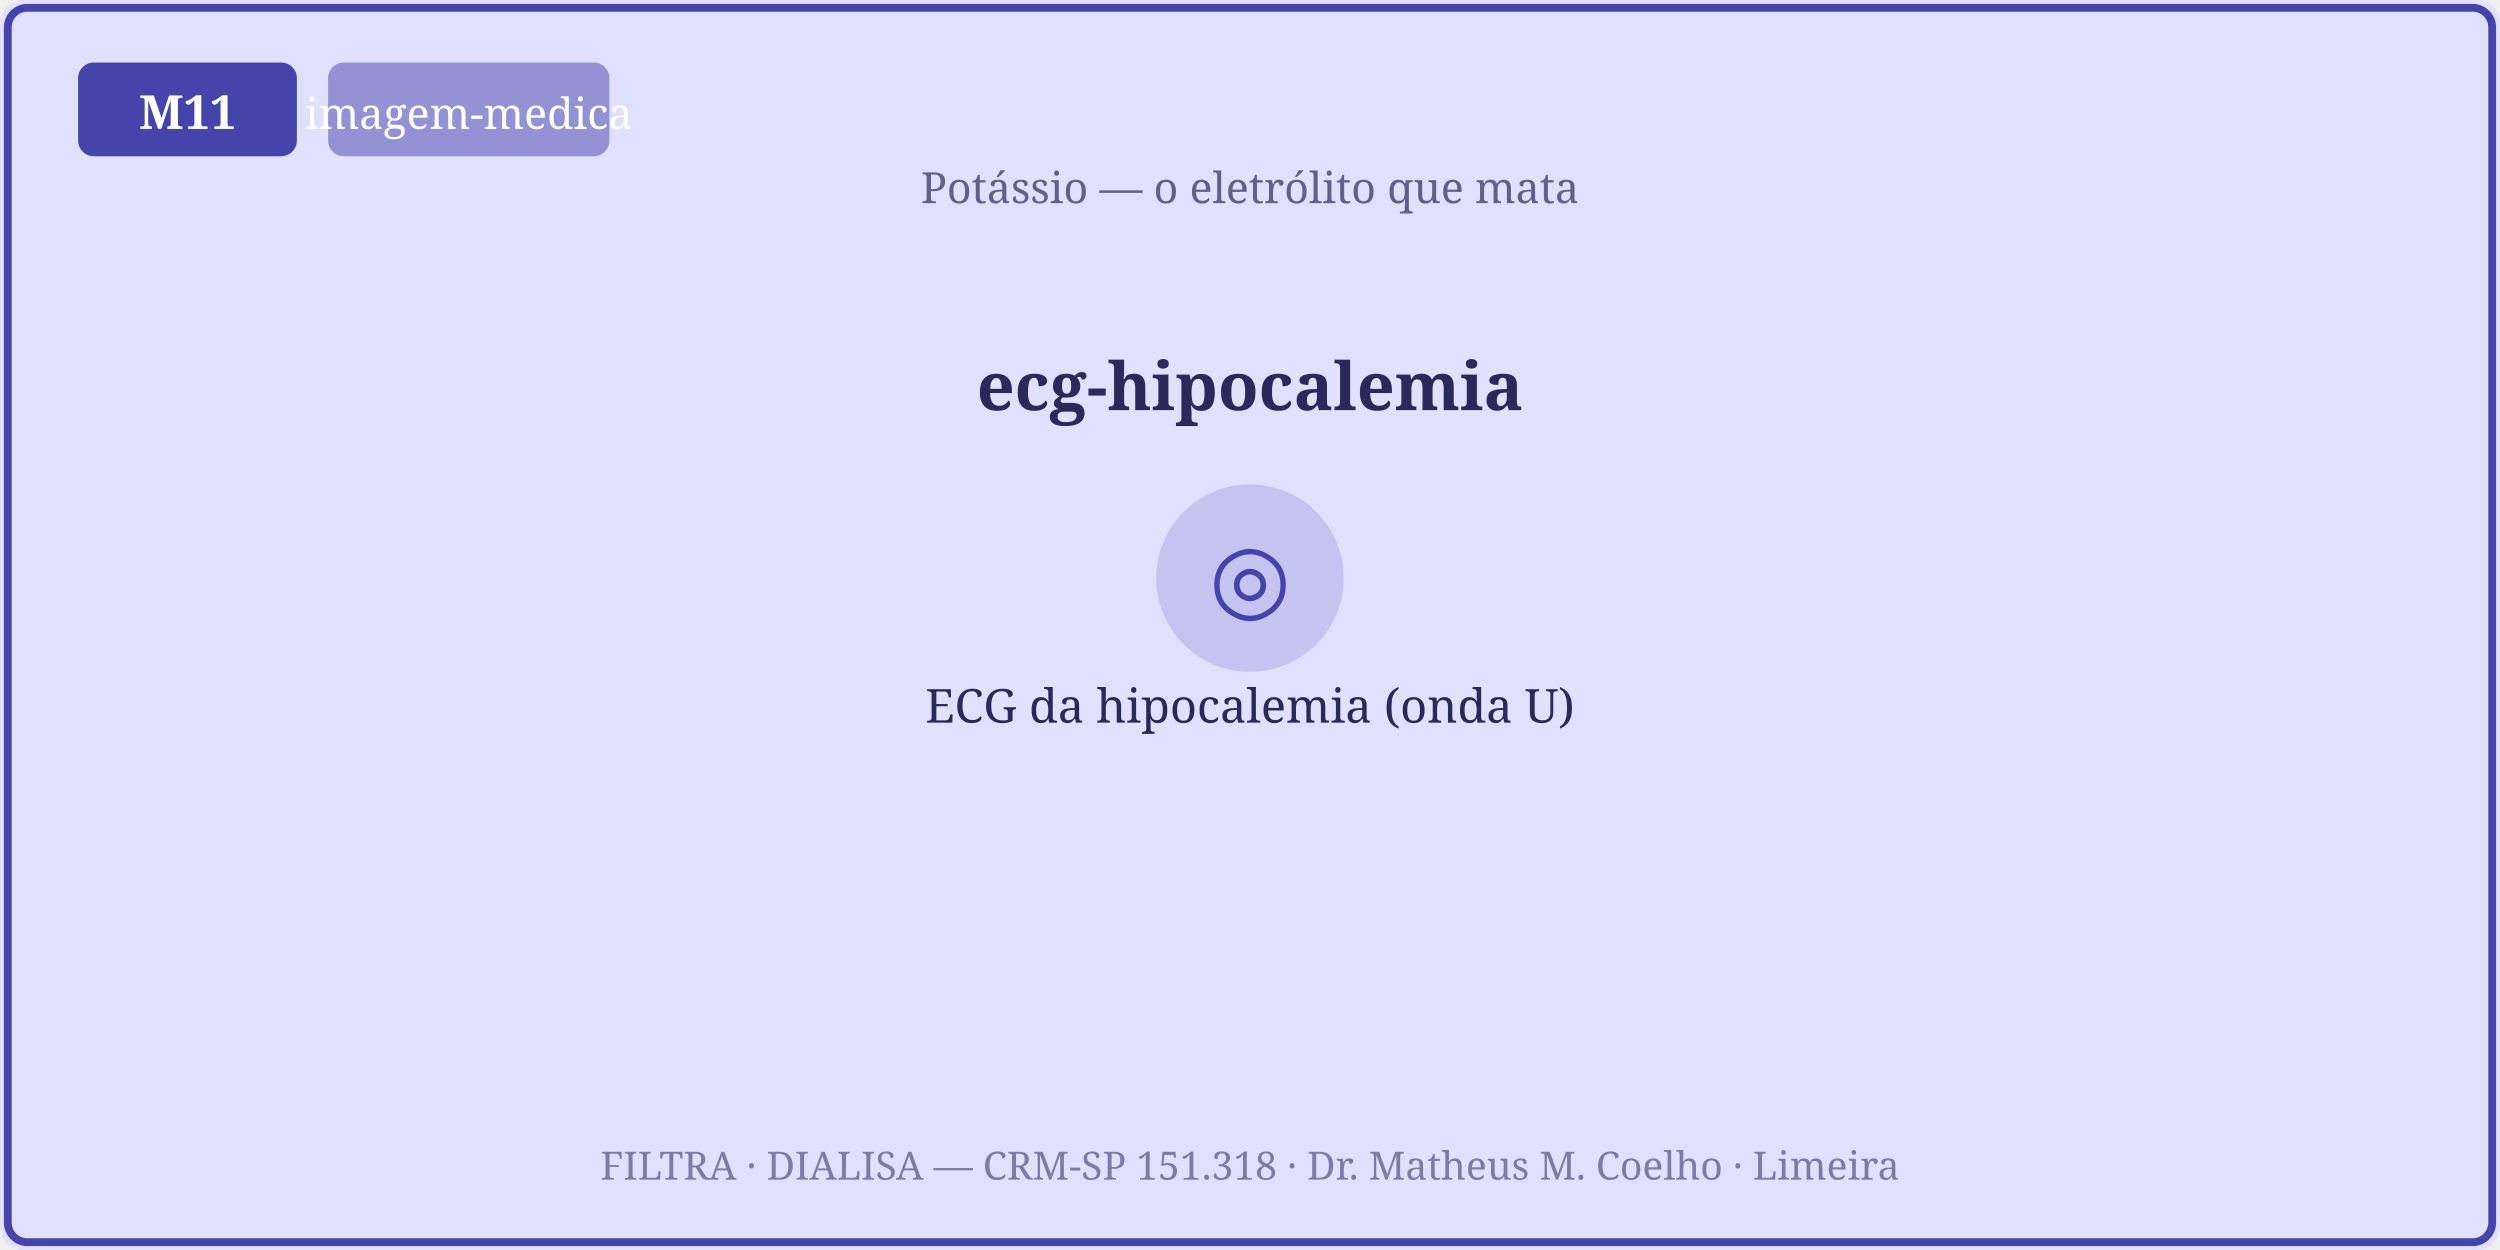
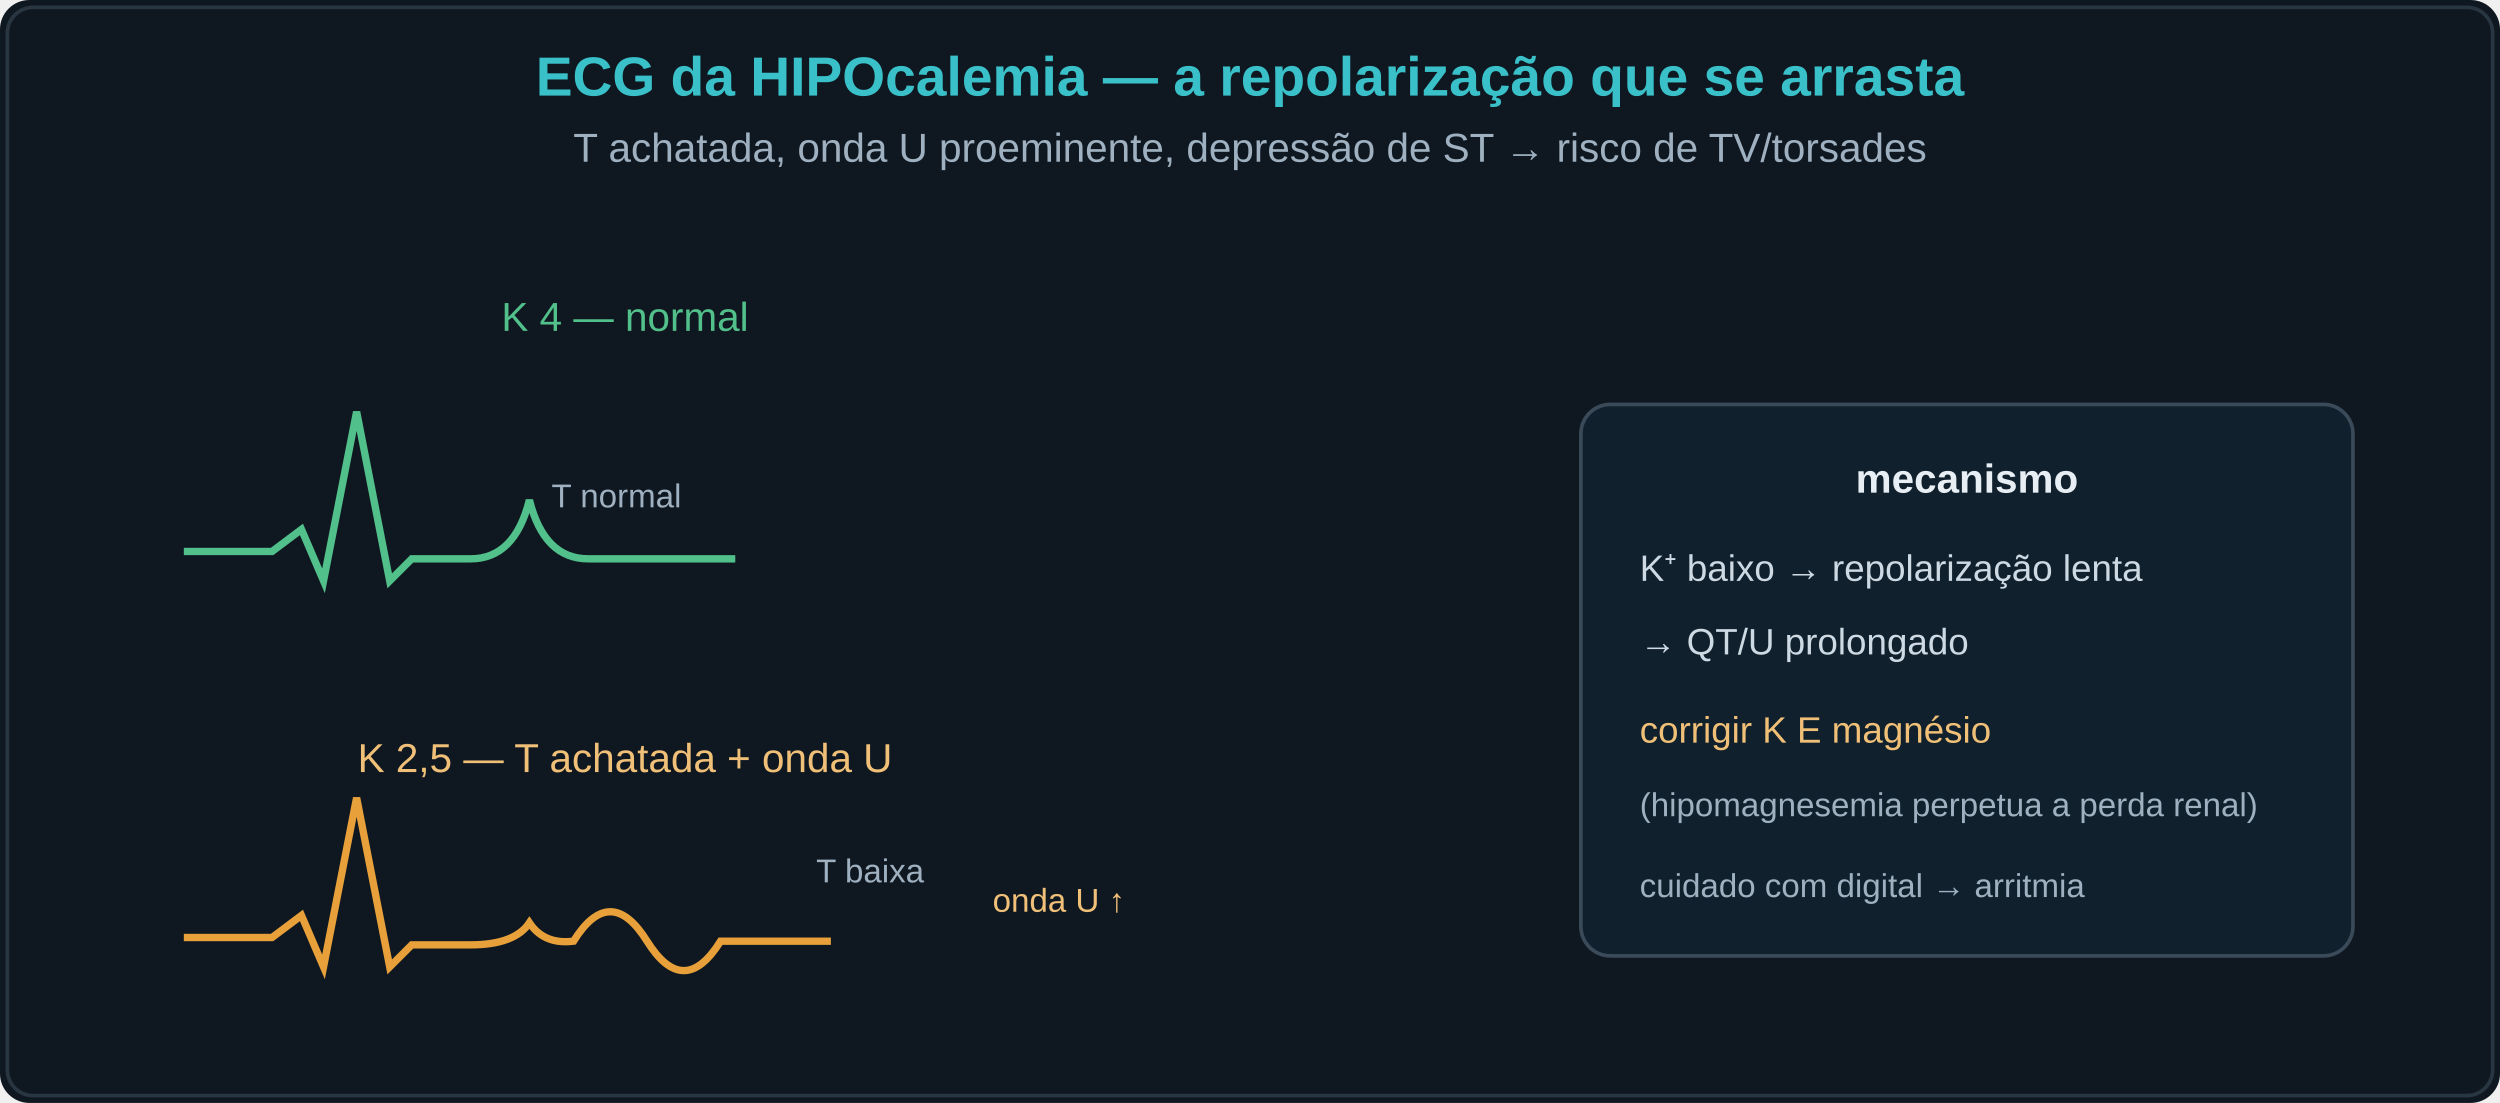
- <svg xmlns="http://www.w3.org/2000/svg" viewBox="0 0 640 320" font-family="Georgia,serif">
-   <rect width="640" height="320" fill="#e0e0ff" rx="6" />
-   <rect x="2" y="2" width="636" height="316" rx="5" fill="none" stroke="#4444aa" stroke-width="2" />
-   <rect x="20" y="16" width="56" height="24" rx="4" fill="#4444aa" />
-   <text x="48" y="33" text-anchor="middle" font-size="12" font-weight="bold" fill="white">M11</text>
-   <rect x="84" y="16" width="72" height="24" rx="4" fill="#4444aa" opacity="0.5" />
-   <text x="120" y="33" text-anchor="middle" font-size="11" fill="white">imagem-medica</text>
-   <text x="320" y="52" text-anchor="middle" font-size="11" fill="#2a2a5a" opacity="0.7">Potássio — o eletrólito que mata</text>
-   <text x="320" y="105" text-anchor="middle" font-size="17" font-weight="bold" fill="#2a2a5a">ecg-hipocalemia</text>
-   <circle cx="320" cy="148" r="24" fill="#4444aa" opacity="0.18" />
-   <text x="320" y="156" text-anchor="middle" font-size="24" fill="#4444aa">◎</text>
-   <text x="320" y="185" text-anchor="middle" font-size="12" fill="#2a2a5a">ECG da hipocalemia (onda U)</text>
-   <text x="320" y="302" text-anchor="middle" font-size="10" fill="#2a2a5a" opacity="0.55">FILTRA · DIALISA — CRM-SP 151.318 · Dr. Matheus M. Coelho · Limeira</text>
+ <svg xmlns="http://www.w3.org/2000/svg" viewBox="0 0 680 300" font-family="system-ui,Arial,sans-serif">
+   <rect width="680" height="300" rx="8" fill="#0f1720" />
+   <rect x="2" y="2" width="676" height="296" rx="7" fill="none" stroke="#283642" />
+   <text x="340" y="26" text-anchor="middle" font-size="15" font-weight="bold" fill="#39c0c8">ECG da HIPOcalemia — a repolarização que se arrasta</text>
+   <text x="340" y="44" text-anchor="middle" font-size="11" fill="#9fb1c0">T achatada, onda U proeminente, depressão de ST → risco de TV/torsades</text>
+   <text x="170" y="90" text-anchor="middle" font-size="11" fill="#52c08a">K 4 — normal</text>
+   <path d="M50,150 h24 l8,-6 l6,14 l9,-46 l9,46 l6,-6 h16 q12,0 16,-16 q4,16 16,16 h40" fill="none" stroke="#52c08a" stroke-width="2" />
+   <text x="150" y="138" font-size="9" fill="#9fb1c0">T normal</text>
+   <text x="170" y="210" text-anchor="middle" font-size="11" fill="#f0c078">K 2,5 — T achatada + onda U</text>
+   <path d="M50,255 h24 l8,-6 l6,14 l9,-46 l9,46 l6,-6 h16 q12,0 16,-6 q4,6 12,5 q10,-16 20,0 q10,16 20,0 h30" fill="none" stroke="#e8a13a" stroke-width="2" />
+   <text x="270" y="248" font-size="9" fill="#f0c078">onda U ↑</text>
+   <text x="222" y="240" font-size="9" fill="#9fb1c0">T baixa</text>
+   <rect x="430" y="110" width="210" height="150" rx="8" fill="#10202c" stroke="#3a4a58" />
+   <text x="535" y="134" text-anchor="middle" font-size="11" fill="#e7eef4" font-weight="bold">mecanismo</text>
+   <text x="446" y="158" font-size="10" fill="#cdd9e3">K⁺ baixo → repolarização lenta</text>
+   <text x="446" y="178" font-size="10" fill="#cdd9e3">→ QT/U prolongado</text>
+   <text x="446" y="202" font-size="10" fill="#f0c078">corrigir K E magnésio</text>
+   <text x="446" y="222" font-size="9" fill="#9fb1c0">(hipomagnesemia perpetua a perda renal)</text>
+   <text x="446" y="244" font-size="9" fill="#9fb1c0">cuidado com digital → arritmia</text>
</svg>
